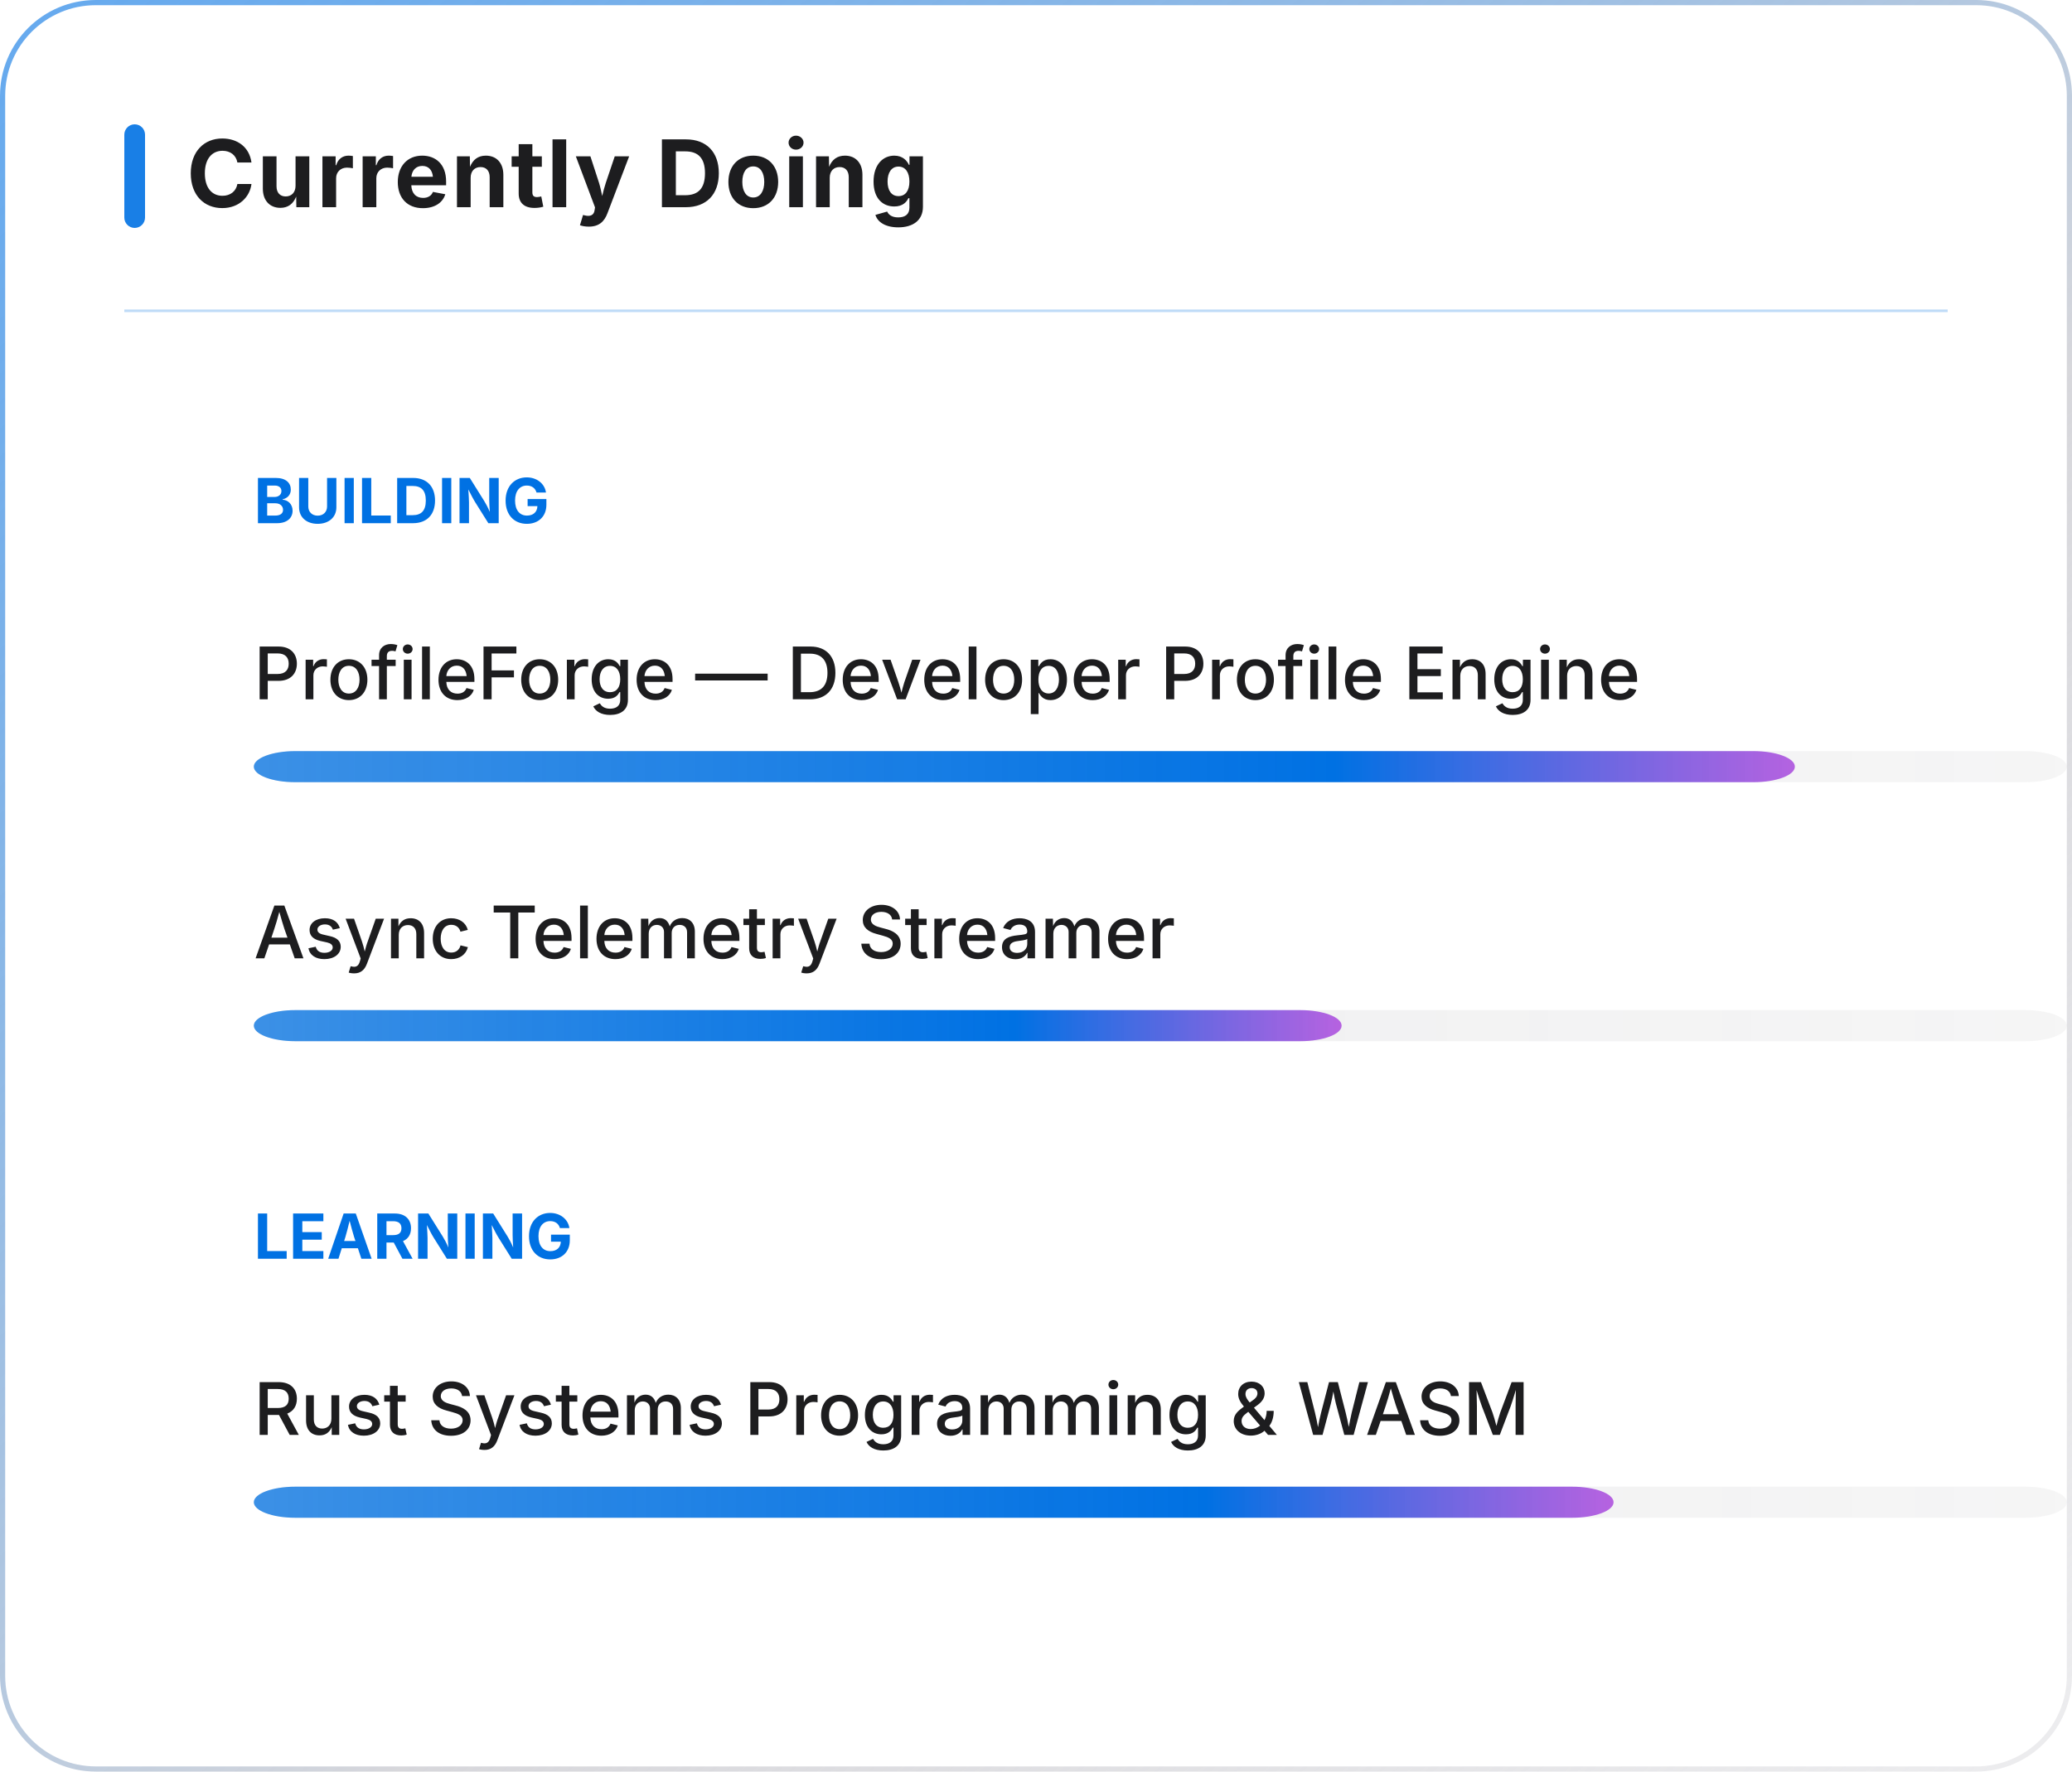
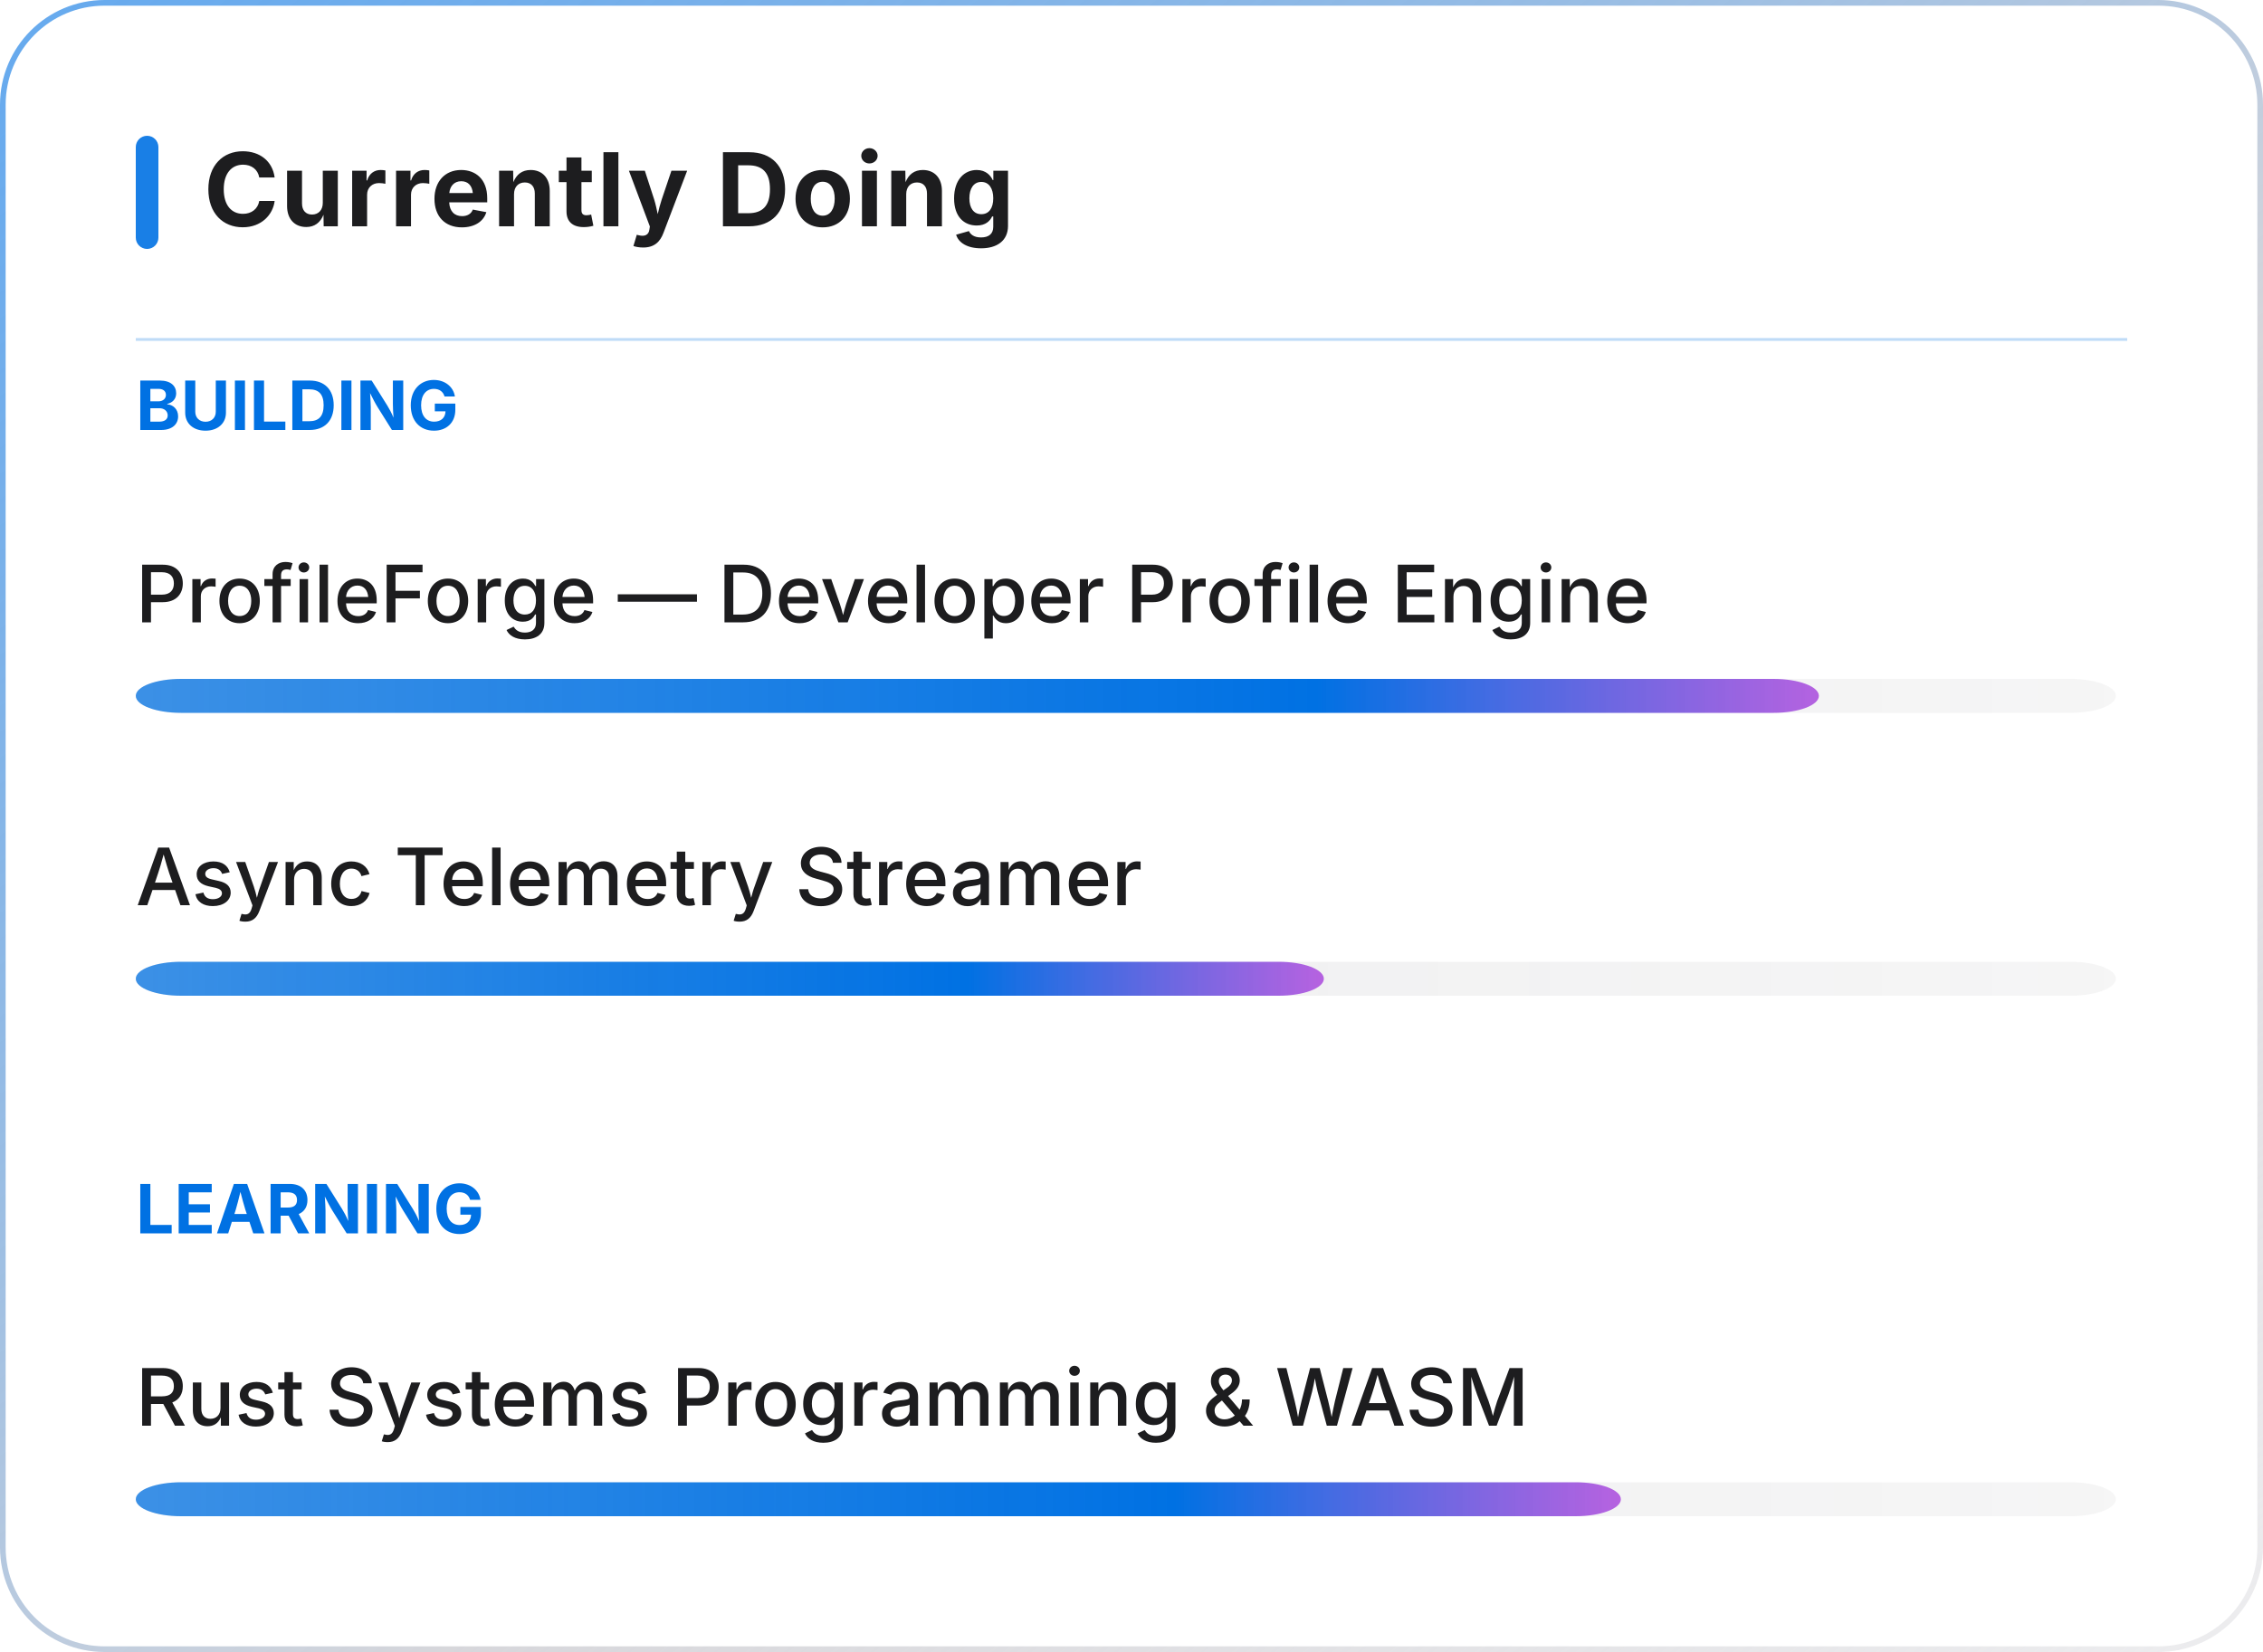
- <svg xmlns="http://www.w3.org/2000/svg" width="400" height="342" viewBox="0 0 400 342" role="img">
+ <svg xmlns="http://www.w3.org/2000/svg" width="400" height="292" viewBox="0 0 400 292" role="img">
  <defs>
    <linearGradient id="pf-progress-grad" x1="0%" y1="0%" x2="100%" y2="0%">
      <stop offset="0%" stop-color="#0071E3" stop-opacity="0.75" />
      <stop offset="70%" stop-color="#0071E3" />
      <stop offset="100%" stop-color="#AF52DE" stop-opacity="0.9" />
    </linearGradient>
    <linearGradient id="pf-card-border" x1="0%" y1="0%" x2="100%" y2="100%">
      <stop offset="0%" stop-color="#0071E3" stop-opacity="0.6" />
      <stop offset="60%" stop-color="#D2D2D7" stop-opacity="0.9" />
      <stop offset="100%" stop-color="#D2D2D7" stop-opacity="0.4" />
    </linearGradient>
    <linearGradient id="pf-card-bg" x1="0%" y1="0%" x2="0%" y2="100%">
      <stop offset="0%" stop-color="#FFFFFF" stop-opacity="0.95" />
      <stop offset="100%" stop-color="#FFFFFF" stop-opacity="0.8" />
    </linearGradient>
    <linearGradient id="pf-card-gradient" x1="0%" y1="0%" x2="100%" y2="0%">
      <stop offset="0%" stop-color="#3b0918" />
      <stop offset="50%" stop-color="#1e1333" />
      <stop offset="100%" stop-color="#091629" />
    </linearGradient>
    <linearGradient id="pf-track-bg" x1="0%" y1="0%" x2="100%" y2="0%">
      <stop offset="0%" stop-color="#86868B" stop-opacity="0.15" />
      <stop offset="100%" stop-color="#86868B" stop-opacity="0.08" />
    </linearGradient>
    <linearGradient id="pf-badge-0" x1="0%" y1="0%" x2="100%" y2="100%">
      <stop offset="0%" stop-color="#3B82F6" stop-opacity="0.25" />
      <stop offset="100%" stop-color="#3B82F6" stop-opacity="0.1" />
    </linearGradient>
    <linearGradient id="pf-badge-1" x1="0%" y1="0%" x2="100%" y2="100%">
      <stop offset="0%" stop-color="#10B981" stop-opacity="0.25" />
      <stop offset="100%" stop-color="#10B981" stop-opacity="0.1" />
    </linearGradient>
    <linearGradient id="pf-badge-2" x1="0%" y1="0%" x2="100%" y2="100%">
      <stop offset="0%" stop-color="#8B5CF6" stop-opacity="0.25" />
      <stop offset="100%" stop-color="#8B5CF6" stop-opacity="0.1" />
    </linearGradient>
    <linearGradient id="pf-badge-3" x1="0%" y1="0%" x2="100%" y2="100%">
      <stop offset="0%" stop-color="#F59E0B" stop-opacity="0.25" />
      <stop offset="100%" stop-color="#F59E0B" stop-opacity="0.1" />
    </linearGradient>
    <linearGradient id="pf-badge-4" x1="0%" y1="0%" x2="100%" y2="100%">
      <stop offset="0%" stop-color="#EF4444" stop-opacity="0.25" />
      <stop offset="100%" stop-color="#EF4444" stop-opacity="0.1" />
    </linearGradient>
    <linearGradient id="pf-badge-5" x1="0%" y1="0%" x2="100%" y2="100%">
      <stop offset="0%" stop-color="#06B6D4" stop-opacity="0.25" />
      <stop offset="100%" stop-color="#06B6D4" stop-opacity="0.1" />
    </linearGradient>
    <linearGradient id="pf-badge-6" x1="0%" y1="0%" x2="100%" y2="100%">
      <stop offset="0%" stop-color="#EC4899" stop-opacity="0.25" />
      <stop offset="100%" stop-color="#EC4899" stop-opacity="0.1" />
    </linearGradient>
    <linearGradient id="pf-badge-7" x1="0%" y1="0%" x2="100%" y2="100%">
      <stop offset="0%" stop-color="#84CC16" stop-opacity="0.25" />
      <stop offset="100%" stop-color="#84CC16" stop-opacity="0.1" />
    </linearGradient>
  </defs>
-   <svg x="0" y="0" width="400" height="342" viewBox="0 0 400 342" fill="none" role="group">
-     <rect x="0.5" y="0.5" width="399" height="341" fill="url(#pf-card-bg)" stroke="url(#pf-card-border)" stroke-width="1" rx="18" />
+   <svg x="0" y="0" width="400" height="292" viewBox="0 0 400 292" fill="none" role="group">
+     <rect x="0.5" y="0.5" width="399" height="291" fill="url(#pf-card-bg)" stroke="url(#pf-card-border)" stroke-width="1" rx="18" />
    <rect x="24" y="24" width="4" height="20" rx="2" fill="#0071E3" opacity="0.9" />
    <text x="36" y="40" font-family="-apple-system, BlinkMacSystemFont, 'SF Pro Text', sans-serif" font-size="18" font-weight="700" fill="#1D1D1F" letter-spacing="0.3">Currently Doing</text>
    <line x1="24" y1="60" x2="376" y2="60" stroke="#0071E3" stroke-width="0.5" stroke-opacity="0.25" />
-     <text x="49" y="101" font-family="-apple-system, BlinkMacSystemFont, 'SF Pro Text', sans-serif" font-size="12" font-weight="700" fill="#0071E3">BUILDING</text>
-     <text x="49" y="135" font-family="-apple-system, BlinkMacSystemFont, 'SF Pro Text', sans-serif" font-size="14" font-weight="500" fill="#1D1D1F">ProfileForge — Developer Profile Engine</text>
+     <text x="24" y="76" font-family="-apple-system, BlinkMacSystemFont, 'SF Pro Text', sans-serif" font-size="12" font-weight="700" fill="#0071E3">BUILDING</text>
+     <text x="24" y="110" font-family="-apple-system, BlinkMacSystemFont, 'SF Pro Text', sans-serif" font-size="14" font-weight="500" fill="#1D1D1F">ProfileForge — Developer Profile Engine</text>
    <g role="meter" aria-valuenow="85" aria-valuemin="0" aria-valuemax="100">
-       <rect x="49" y="145" width="350" height="6" fill="url(#pf-track-bg)" rx="8" />
-       <rect x="49" y="145" width="297.5" height="6" fill="url(#pf-progress-grad)" rx="8">
+       <rect x="24" y="120" width="350" height="6" fill="url(#pf-track-bg)" rx="8" />
+       <rect x="24" y="120" width="297.5" height="6" fill="url(#pf-progress-grad)" rx="8">
        <animate attributeName="width" from="0" to="297.5" dur="1.28s" calcMode="spline" keySplines="0.25 0.1 0.25 1" fill="freeze" />
      </rect>
    </g>
-     <text x="49" y="185" font-family="-apple-system, BlinkMacSystemFont, 'SF Pro Text', sans-serif" font-size="14" font-weight="500" fill="#1D1D1F">Async Telemetry Streamer</text>
+     <text x="24" y="160" font-family="-apple-system, BlinkMacSystemFont, 'SF Pro Text', sans-serif" font-size="14" font-weight="500" fill="#1D1D1F">Async Telemetry Streamer</text>
    <g role="meter" aria-valuenow="60" aria-valuemin="0" aria-valuemax="100">
-       <rect x="49" y="195" width="350" height="6" fill="url(#pf-track-bg)" rx="8" />
-       <rect x="49" y="195" width="210.0" height="6" fill="url(#pf-progress-grad)" rx="8">
+       <rect x="24" y="170" width="350" height="6" fill="url(#pf-track-bg)" rx="8" />
+       <rect x="24" y="170" width="210.0" height="6" fill="url(#pf-progress-grad)" rx="8">
        <animate attributeName="width" from="0" to="210.0" dur="1.08s" calcMode="spline" keySplines="0.25 0.1 0.25 1" fill="freeze" />
      </rect>
    </g>
-     <text x="49" y="243" font-family="-apple-system, BlinkMacSystemFont, 'SF Pro Text', sans-serif" font-size="12" font-weight="700" fill="#0071E3">LEARNING</text>
-     <text x="49" y="277" font-family="-apple-system, BlinkMacSystemFont, 'SF Pro Text', sans-serif" font-size="14" font-weight="500" fill="#1D1D1F">Rust Systems Programming &amp; WASM</text>
+     <text x="24" y="218" font-family="-apple-system, BlinkMacSystemFont, 'SF Pro Text', sans-serif" font-size="12" font-weight="700" fill="#0071E3">LEARNING</text>
+     <text x="24" y="252" font-family="-apple-system, BlinkMacSystemFont, 'SF Pro Text', sans-serif" font-size="14" font-weight="500" fill="#1D1D1F">Rust Systems Programming &amp; WASM</text>
    <g role="meter" aria-valuenow="75" aria-valuemin="0" aria-valuemax="100">
-       <rect x="49" y="287" width="350" height="6" fill="url(#pf-track-bg)" rx="8" />
-       <rect x="49" y="287" width="262.5" height="6" fill="url(#pf-progress-grad)" rx="8">
+       <rect x="24" y="262" width="350" height="6" fill="url(#pf-track-bg)" rx="8" />
+       <rect x="24" y="262" width="262.5" height="6" fill="url(#pf-progress-grad)" rx="8">
        <animate attributeName="width" from="0" to="262.5" dur="1.20s" calcMode="spline" keySplines="0.25 0.1 0.25 1" fill="freeze" />
      </rect>
    </g>
  </svg>
</svg>
